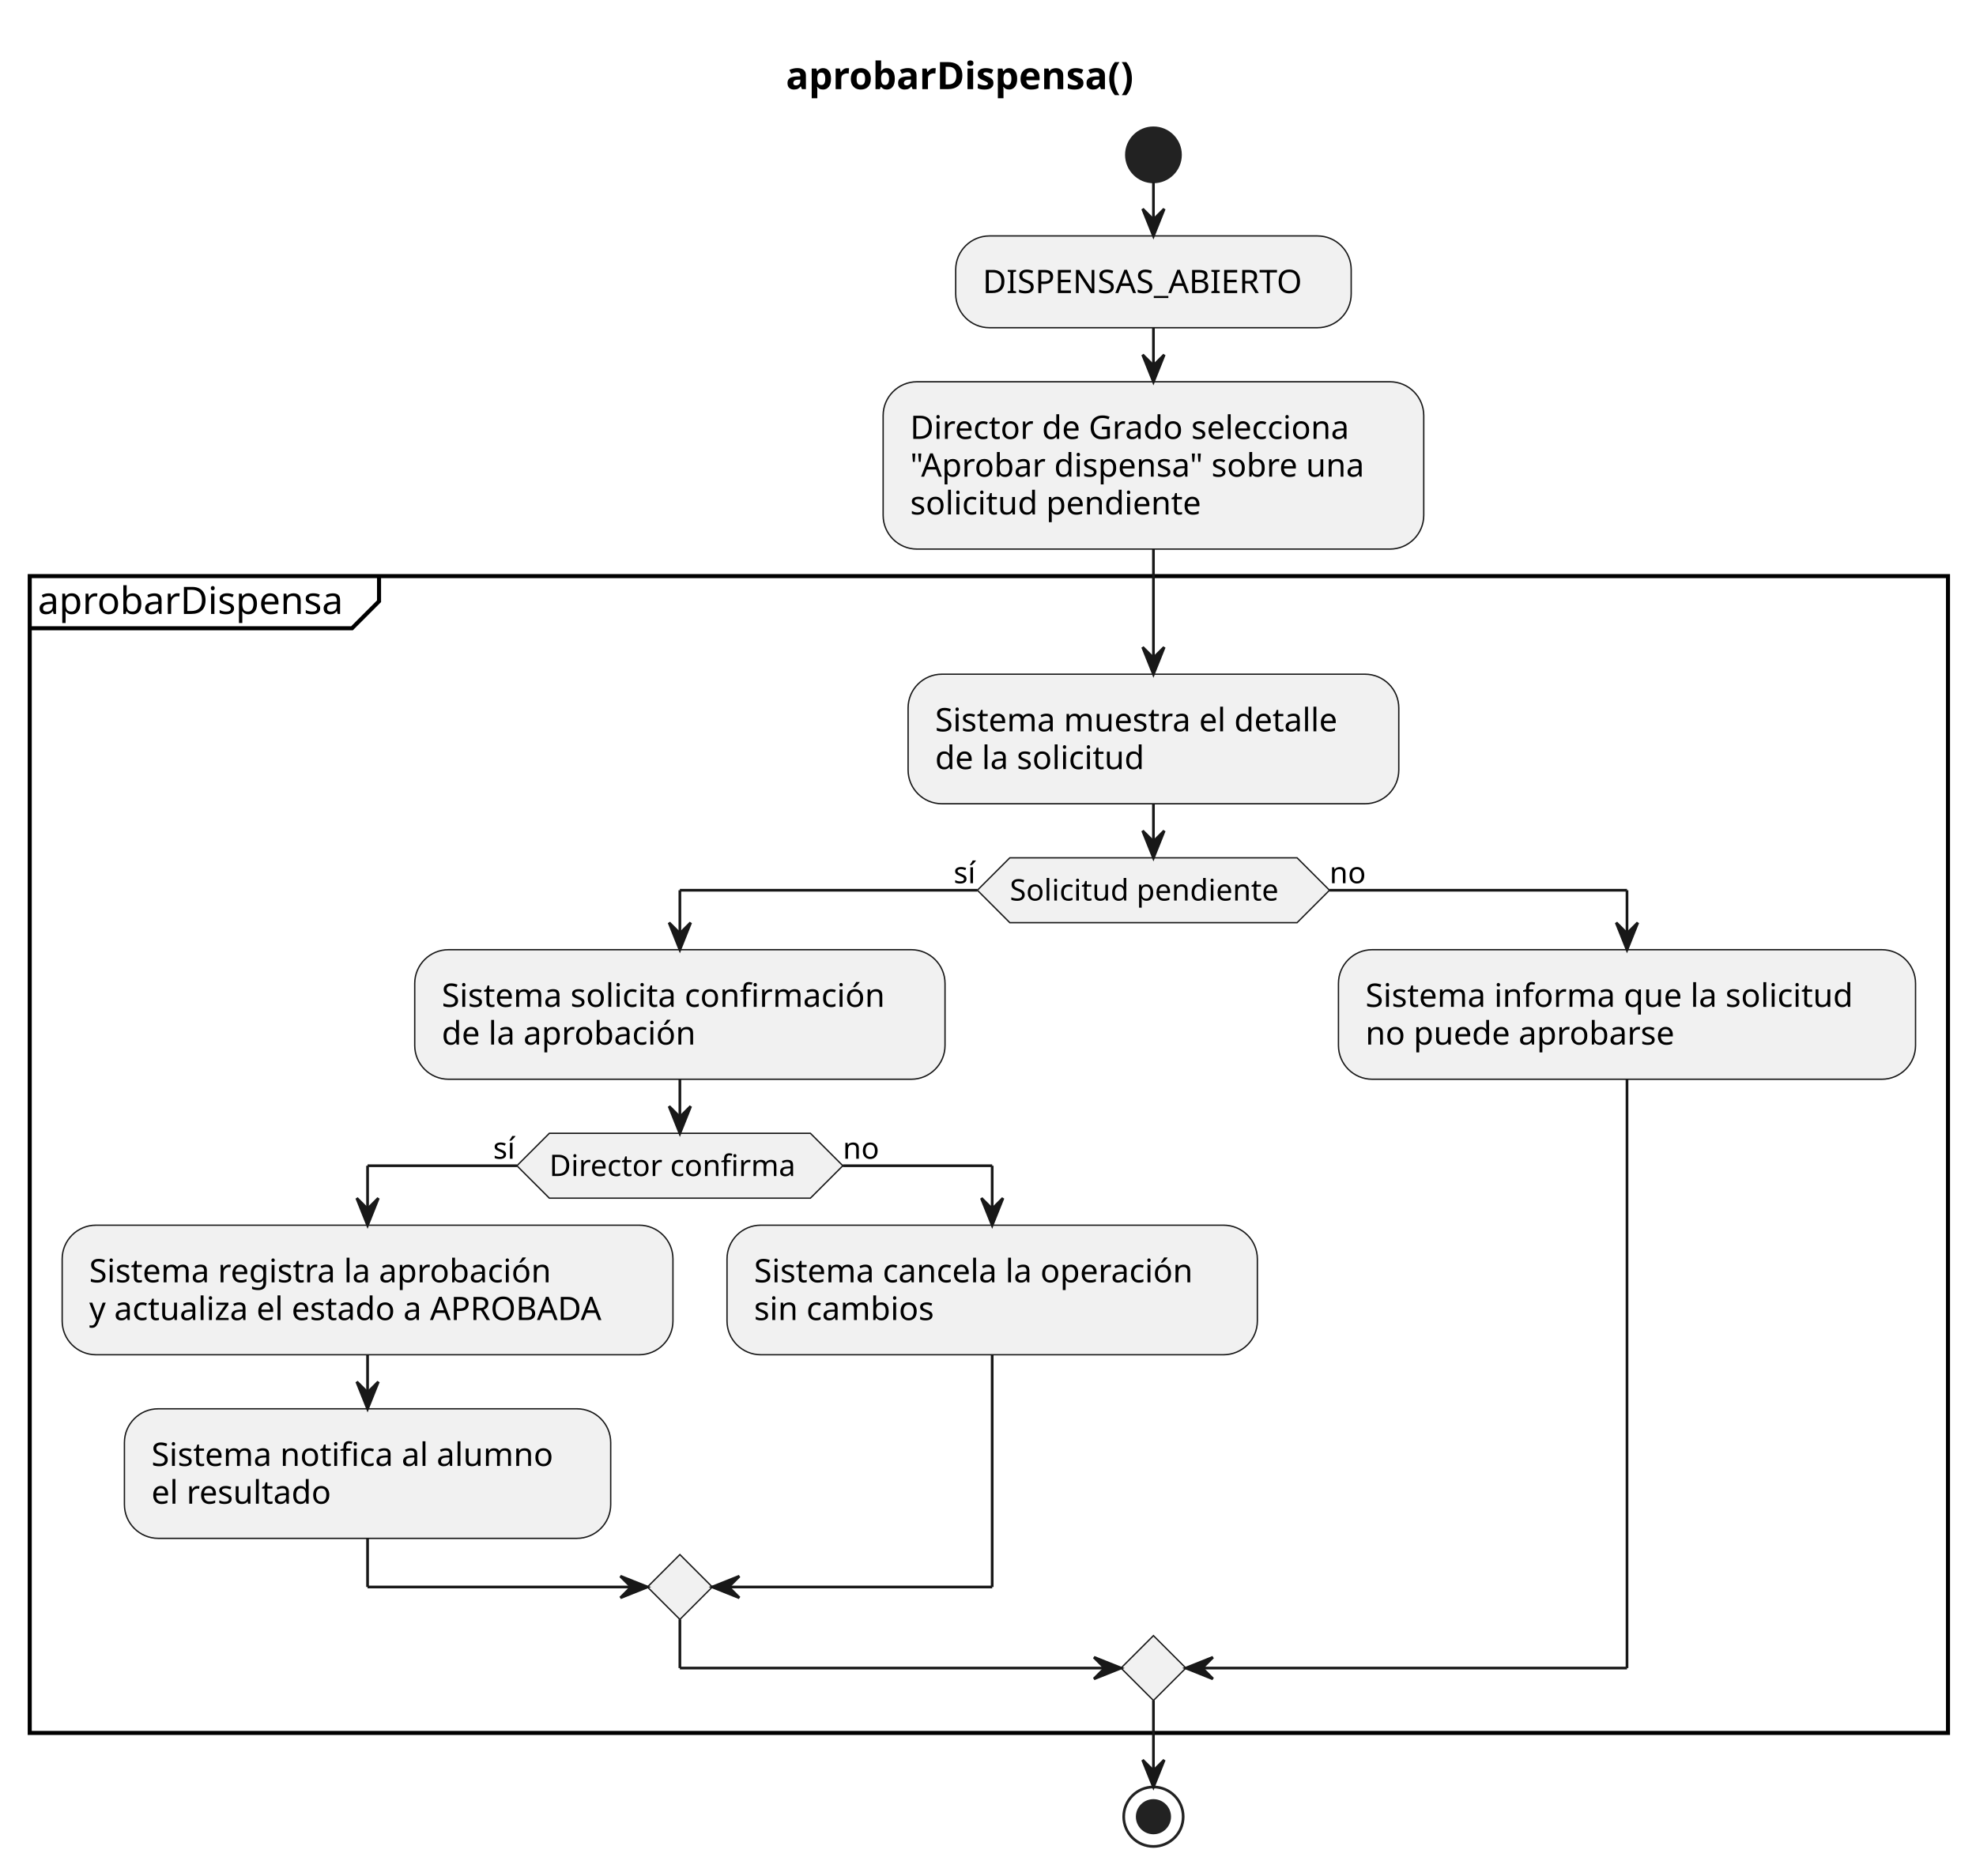
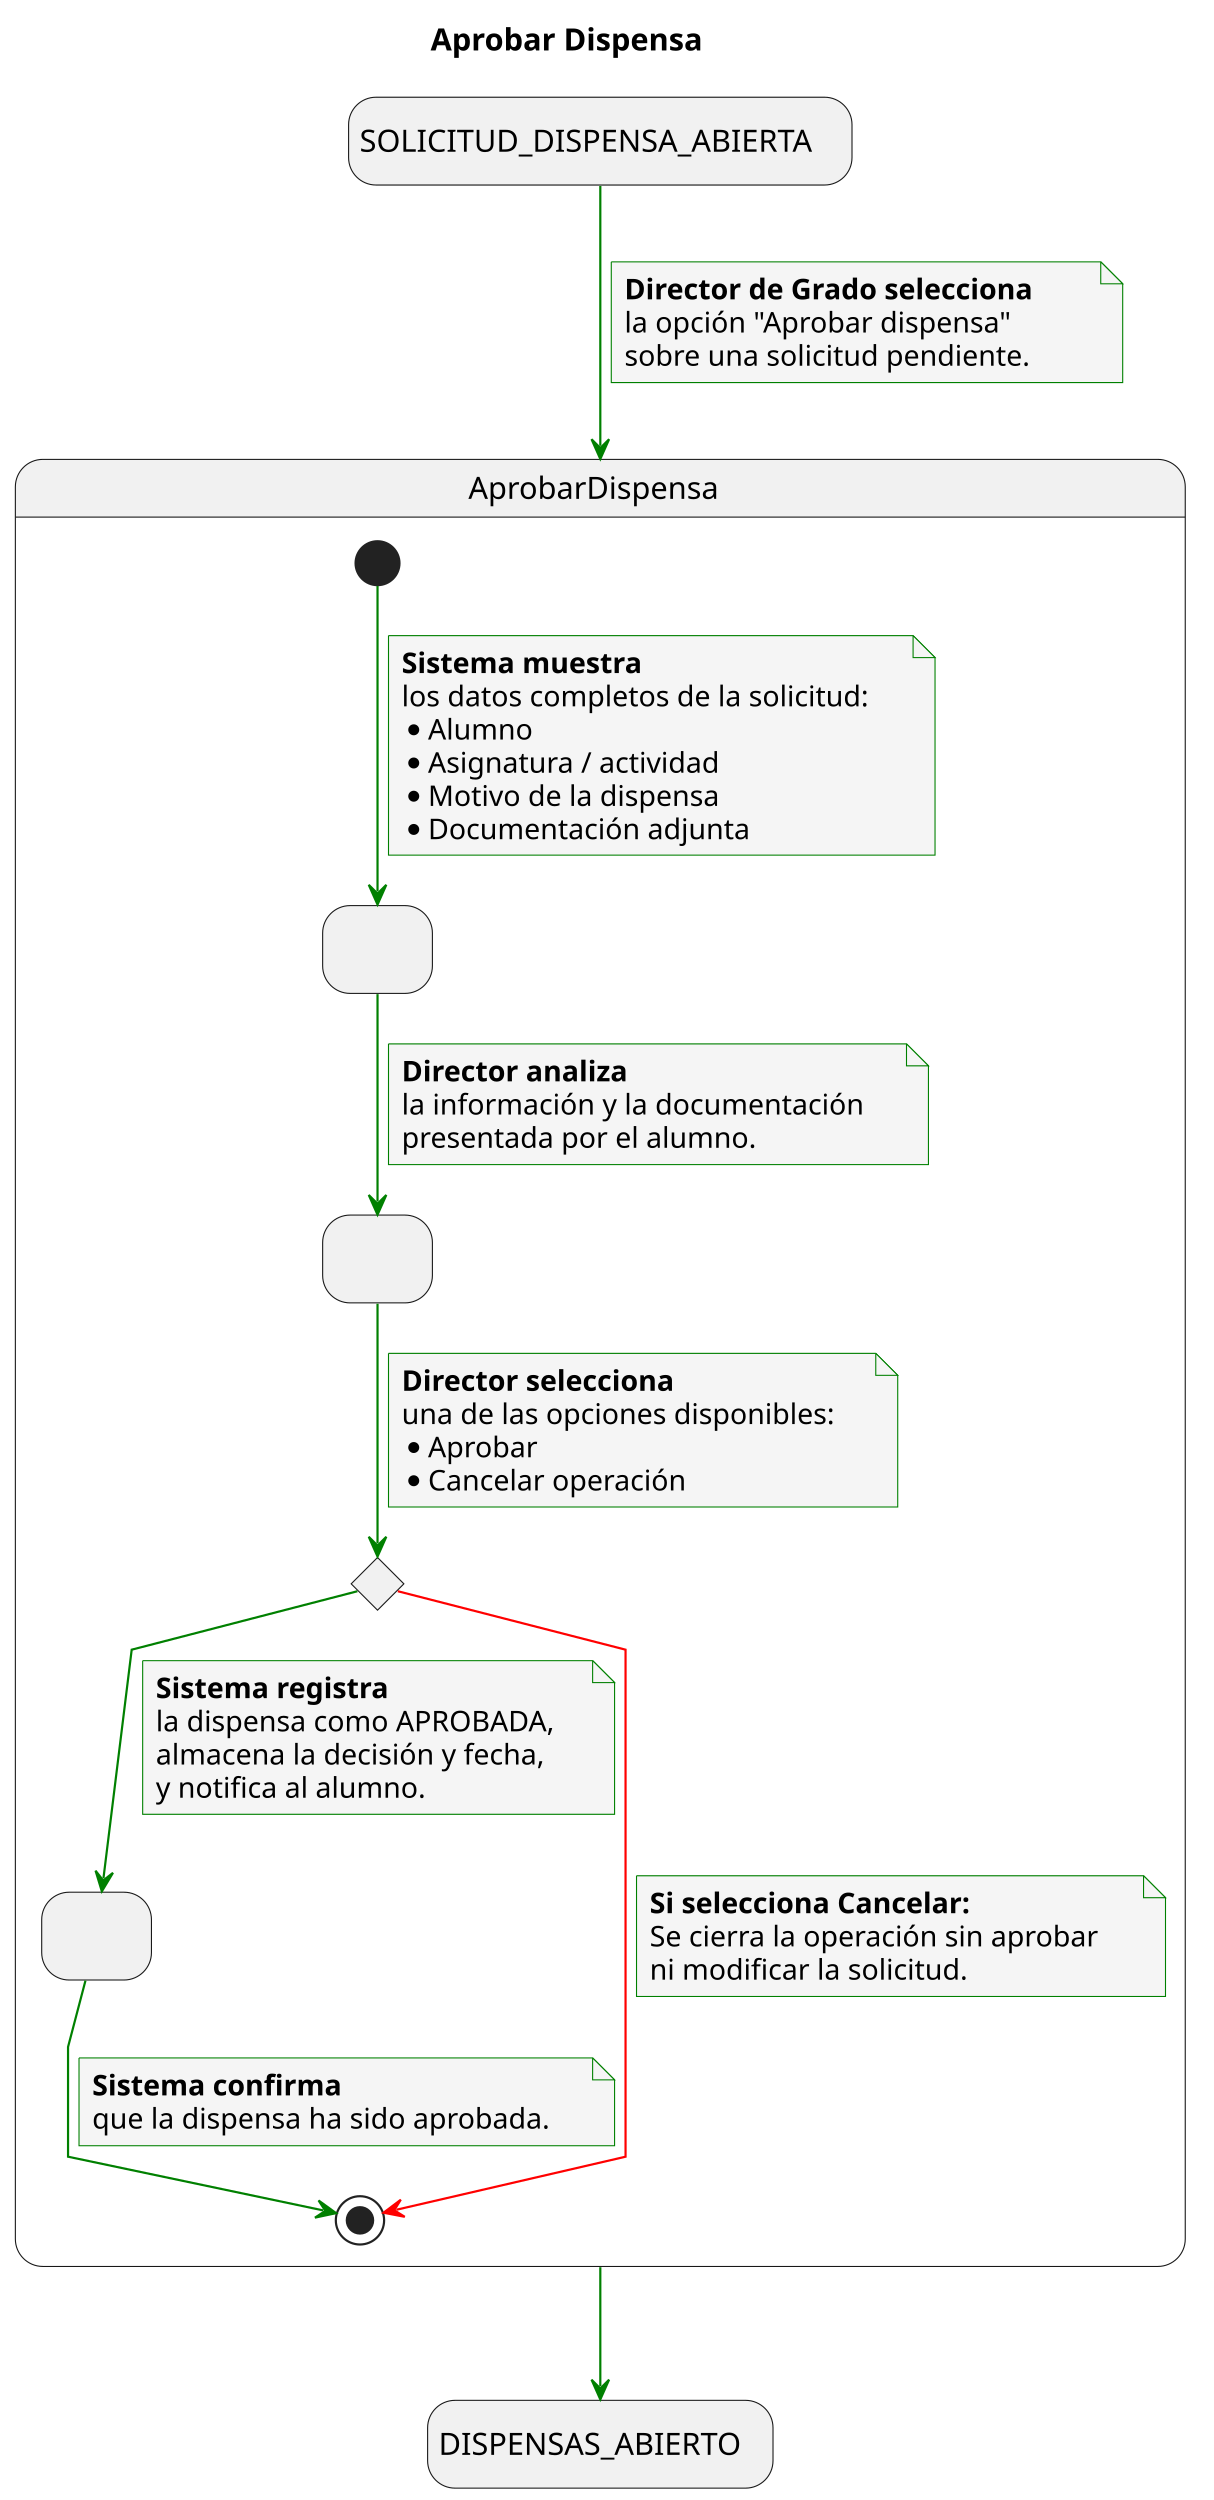
- <svg xmlns="http://www.w3.org/2000/svg" contentStyleType="text/css" data-diagram-type="ACTIVITY" height="694px" preserveAspectRatio="none" style="width:731px;height:694px;background:#FFFFFF;" version="1.1" viewBox="0 0 731 694" width="731px" zoomAndPan="magnify">
+ <svg xmlns="http://www.w3.org/2000/svg" contentStyleType="text/css" data-diagram-type="STATE" height="1139px" preserveAspectRatio="none" style="width:553px;height:1139px;background:#FFFFFF;" version="1.1" viewBox="0 0 553 1139" width="553px" zoomAndPan="magnify">
  <defs />
  <g>
    <g class="title" data-source-line="1">
-       <text fill="#000000" font-family="sans-serif" font-size="14" font-weight="bold" lengthAdjust="spacing" textLength="147.178" x="290.729" y="32.995">aprobarDispensa()</text>
+       <text fill="#000000" font-family="sans-serif" font-size="14" font-weight="bold" lengthAdjust="spacing" textLength="140.643" x="196.179" y="22.995">Aprobar Dispensa</text>
    </g>
-     <ellipse cx="426.703" cy="57.297" fill="#222222" rx="10" ry="10" style="stroke:#222222;stroke-width:1;" />
-     <rect fill="#F1F1F1" height="33.969" rx="12.5" ry="12.5" style="stroke:#181818;stroke-width:0.5;" width="146.31" x="353.547" y="87.297" />
-     <text fill="#000000" font-family="sans-serif" font-size="12" lengthAdjust="spacing" textLength="126.311" x="363.547" y="108.436">DISPENSAS_ABIERTO</text>
-     <rect fill="#F1F1F1" height="61.906" rx="12.5" ry="12.5" style="stroke:#181818;stroke-width:0.5;" width="199.994" x="326.706" y="141.266" />
-     <text fill="#000000" font-family="sans-serif" font-size="12" lengthAdjust="spacing" textLength="174.639" x="336.706" y="162.404">Director de Grado selecciona</text>
-     <text fill="#000000" font-family="sans-serif" font-size="12" lengthAdjust="spacing" textLength="179.994" x="336.706" y="176.373">"Aprobar dispensa" sobre una</text>
-     <text fill="#000000" font-family="sans-serif" font-size="12" lengthAdjust="spacing" textLength="114.568" x="336.706" y="190.342">solicitud pendiente</text>
-     <rect fill="none" height="428.047" style="stroke:#000000;stroke-width:1.5;" width="709.637" x="11" y="213.172" />
-     <path d="M140.219,213.172 L140.219,222.469 L130.219,232.469 L11,232.469" fill="none" style="stroke:#000000;stroke-width:1.5;" />
-     <text fill="#000000" font-family="sans-serif" font-size="14" lengthAdjust="spacing" textLength="119.219" x="14" y="227.167">aprobarDispensa</text>
-     <rect fill="#F1F1F1" height="47.938" rx="12.5" ry="12.5" style="stroke:#181818;stroke-width:0.5;" width="181.525" x="335.94" y="249.469" />
-     <text fill="#000000" font-family="sans-serif" font-size="12" lengthAdjust="spacing" textLength="161.525" x="345.94" y="270.607">Sistema muestra el detalle</text>
-     <text fill="#000000" font-family="sans-serif" font-size="12" lengthAdjust="spacing" textLength="83.438" x="345.94" y="284.576">de la solicitud</text>
-     <polygon fill="#F1F1F1" points="373.566,317.406,479.839,317.406,491.839,329.406,479.839,341.406,373.566,341.406,361.566,329.406,373.566,317.406" style="stroke:#181818;stroke-width:0.5;" />
-     <text fill="#000000" font-family="sans-serif" font-size="11" lengthAdjust="spacing" textLength="106.272" x="373.566" y="333.214">Solicitud pendiente</text>
-     <text fill="#000000" font-family="sans-serif" font-size="11" lengthAdjust="spacing" textLength="8.787" x="352.779" y="326.812">sí</text>
-     <text fill="#000000" font-family="sans-serif" font-size="11" lengthAdjust="spacing" textLength="13.702" x="491.839" y="326.812">no</text>
-     <rect fill="#F1F1F1" height="47.938" rx="12.5" ry="12.5" style="stroke:#181818;stroke-width:0.5;" width="196.174" x="153.426" y="351.406" />
-     <text fill="#000000" font-family="sans-serif" font-size="12" lengthAdjust="spacing" textLength="176.174" x="163.426" y="372.545">Sistema solicita confirmación</text>
-     <text fill="#000000" font-family="sans-serif" font-size="12" lengthAdjust="spacing" textLength="100.412" x="163.426" y="386.514">de la aprobación</text>
-     <polygon fill="#F1F1F1" points="203.221,419.344,299.804,419.344,311.804,431.344,299.804,443.344,203.221,443.344,191.221,431.344,203.221,419.344" style="stroke:#181818;stroke-width:0.5;" />
-     <text fill="#000000" font-family="sans-serif" font-size="11" lengthAdjust="spacing" textLength="96.583" x="203.221" y="435.152">Director confirma</text>
-     <text fill="#000000" font-family="sans-serif" font-size="11" lengthAdjust="spacing" textLength="8.787" x="182.434" y="428.75">sí</text>
-     <text fill="#000000" font-family="sans-serif" font-size="11" lengthAdjust="spacing" textLength="13.702" x="311.804" y="428.75">no</text>
-     <rect fill="#F1F1F1" height="47.938" rx="12.5" ry="12.5" style="stroke:#181818;stroke-width:0.5;" width="225.951" x="23" y="453.344" />
-     <text fill="#000000" font-family="sans-serif" font-size="12" lengthAdjust="spacing" textLength="184.072" x="33" y="474.482">Sistema registra la aprobación</text>
-     <text fill="#000000" font-family="sans-serif" font-size="12" lengthAdjust="spacing" textLength="205.951" x="33" y="488.451">y actualiza el estado a APROBADA</text>
-     <rect fill="#F1F1F1" height="47.938" rx="12.5" ry="12.5" style="stroke:#181818;stroke-width:0.5;" width="179.891" x="46.03" y="521.281" />
-     <text fill="#000000" font-family="sans-serif" font-size="12" lengthAdjust="spacing" textLength="159.891" x="56.03" y="542.42">Sistema notifica al alumno</text>
-     <text fill="#000000" font-family="sans-serif" font-size="12" lengthAdjust="spacing" textLength="71.057" x="56.03" y="556.389">el resultado</text>
-     <rect fill="#F1F1F1" height="47.938" rx="12.5" ry="12.5" style="stroke:#181818;stroke-width:0.5;" width="196.197" x="268.951" y="453.344" />
-     <text fill="#000000" font-family="sans-serif" font-size="12" lengthAdjust="spacing" textLength="176.197" x="278.951" y="474.482">Sistema cancela la operación</text>
-     <text fill="#000000" font-family="sans-serif" font-size="12" lengthAdjust="spacing" textLength="71.191" x="278.951" y="488.451">sin cambios</text>
-     <polygon fill="#F1F1F1" points="251.513,575.219,263.513,587.219,251.513,599.219,239.513,587.219,251.513,575.219" style="stroke:#181818;stroke-width:0.5;" />
-     <rect fill="#F1F1F1" height="47.938" rx="12.5" ry="12.5" style="stroke:#181818;stroke-width:0.5;" width="213.488" x="495.148" y="351.406" />
-     <text fill="#000000" font-family="sans-serif" font-size="12" lengthAdjust="spacing" textLength="193.488" x="505.148" y="372.545">Sistema informa que la solicitud</text>
-     <text fill="#000000" font-family="sans-serif" font-size="12" lengthAdjust="spacing" textLength="120.967" x="505.148" y="386.514">no puede aprobarse</text>
-     <polygon fill="#F1F1F1" points="426.703,605.219,438.703,617.219,426.703,629.219,414.703,617.219,426.703,605.219" style="stroke:#181818;stroke-width:0.5;" />
-     <ellipse cx="426.703" cy="672.219" fill="none" rx="11" ry="11" style="stroke:#222222;stroke-width:1;" />
-     <ellipse cx="426.703" cy="672.219" fill="#222222" rx="6" ry="6" style="stroke:#222222;stroke-width:1;" />
-     <line style="stroke:#181818;stroke-width:1;" x1="426.703" x2="426.703" y1="67.297" y2="87.297" />
-     <polygon fill="#181818" points="422.703,77.297,426.703,87.297,430.703,77.297,426.703,81.297" style="stroke:#181818;stroke-width:1;" />
-     <line style="stroke:#181818;stroke-width:1;" x1="426.703" x2="426.703" y1="121.266" y2="141.266" />
-     <polygon fill="#181818" points="422.703,131.266,426.703,141.266,430.703,131.266,426.703,135.266" style="stroke:#181818;stroke-width:1;" />
-     <line style="stroke:#181818;stroke-width:1;" x1="135.976" x2="135.976" y1="501.281" y2="521.281" />
-     <polygon fill="#181818" points="131.976,511.281,135.976,521.281,139.976,511.281,135.976,515.281" style="stroke:#181818;stroke-width:1;" />
-     <line style="stroke:#181818;stroke-width:1;" x1="191.221" x2="135.976" y1="431.344" y2="431.344" />
-     <line style="stroke:#181818;stroke-width:1;" x1="135.976" x2="135.976" y1="431.344" y2="453.344" />
-     <polygon fill="#181818" points="131.976,443.344,135.976,453.344,139.976,443.344,135.976,447.344" style="stroke:#181818;stroke-width:1;" />
-     <line style="stroke:#181818;stroke-width:1;" x1="311.804" x2="367.05" y1="431.344" y2="431.344" />
-     <line style="stroke:#181818;stroke-width:1;" x1="367.05" x2="367.05" y1="431.344" y2="453.344" />
-     <polygon fill="#181818" points="363.05,443.344,367.05,453.344,371.05,443.344,367.05,447.344" style="stroke:#181818;stroke-width:1;" />
-     <line style="stroke:#181818;stroke-width:1;" x1="135.976" x2="135.976" y1="569.219" y2="587.219" />
-     <line style="stroke:#181818;stroke-width:1;" x1="135.976" x2="239.513" y1="587.219" y2="587.219" />
-     <polygon fill="#181818" points="229.513,583.219,239.513,587.219,229.513,591.219,233.513,587.219" style="stroke:#181818;stroke-width:1;" />
-     <line style="stroke:#181818;stroke-width:1;" x1="367.05" x2="367.05" y1="501.281" y2="587.219" />
-     <line style="stroke:#181818;stroke-width:1;" x1="367.05" x2="263.513" y1="587.219" y2="587.219" />
-     <polygon fill="#181818" points="273.513,583.219,263.513,587.219,273.513,591.219,269.513,587.219" style="stroke:#181818;stroke-width:1;" />
-     <line style="stroke:#181818;stroke-width:1;" x1="251.513" x2="251.513" y1="399.344" y2="419.344" />
-     <polygon fill="#181818" points="247.513,409.344,251.513,419.344,255.513,409.344,251.513,413.344" style="stroke:#181818;stroke-width:1;" />
-     <line style="stroke:#181818;stroke-width:1;" x1="361.566" x2="251.513" y1="329.406" y2="329.406" />
-     <line style="stroke:#181818;stroke-width:1;" x1="251.513" x2="251.513" y1="329.406" y2="351.406" />
-     <polygon fill="#181818" points="247.513,341.406,251.513,351.406,255.513,341.406,251.513,345.406" style="stroke:#181818;stroke-width:1;" />
-     <line style="stroke:#181818;stroke-width:1;" x1="491.839" x2="601.893" y1="329.406" y2="329.406" />
-     <line style="stroke:#181818;stroke-width:1;" x1="601.893" x2="601.893" y1="329.406" y2="351.406" />
-     <polygon fill="#181818" points="597.893,341.406,601.893,351.406,605.893,341.406,601.893,345.406" style="stroke:#181818;stroke-width:1;" />
-     <line style="stroke:#181818;stroke-width:1;" x1="251.513" x2="251.513" y1="599.219" y2="617.219" />
-     <line style="stroke:#181818;stroke-width:1;" x1="251.513" x2="414.703" y1="617.219" y2="617.219" />
-     <polygon fill="#181818" points="404.703,613.219,414.703,617.219,404.703,621.219,408.703,617.219" style="stroke:#181818;stroke-width:1;" />
-     <line style="stroke:#181818;stroke-width:1;" x1="601.893" x2="601.893" y1="399.344" y2="617.219" />
-     <line style="stroke:#181818;stroke-width:1;" x1="601.893" x2="438.703" y1="617.219" y2="617.219" />
-     <polygon fill="#181818" points="448.703,613.219,438.703,617.219,448.703,621.219,444.703,617.219" style="stroke:#181818;stroke-width:1;" />
-     <line style="stroke:#181818;stroke-width:1;" x1="426.703" x2="426.703" y1="297.406" y2="317.406" />
-     <polygon fill="#181818" points="422.703,307.406,426.703,317.406,430.703,307.406,426.703,311.406" style="stroke:#181818;stroke-width:1;" />
-     <line style="stroke:#181818;stroke-width:1;" x1="426.703" x2="426.703" y1="203.172" y2="249.469" />
-     <polygon fill="#181818" points="422.703,239.469,426.703,249.469,430.703,239.469,426.703,243.469" style="stroke:#181818;stroke-width:1;" />
-     <line style="stroke:#181818;stroke-width:1;" x1="426.703" x2="426.703" y1="629.219" y2="661.219" />
-     <polygon fill="#181818" points="422.703,651.219,426.703,661.219,430.703,651.219,426.703,655.219" style="stroke:#181818;stroke-width:1;" />
+     <rect fill="#F1F1F1" height="40" rx="12.5" ry="12.5" style="stroke:#181818;stroke-width:0.5;" width="229.352" x="158.82" y="44.297" />
+     <text fill="#000000" font-family="sans-serif" font-size="14" lengthAdjust="spacing" textLength="219.352" x="163.82" y="69.144">SOLICITUD_DISPENSA_ABIERTA</text>
+     <rect fill="#F1F1F1" height="40" rx="12.5" ry="12.5" style="stroke:#181818;stroke-width:0.5;" width="157.362" x="194.82" y="1093.597" />
+     <text fill="#000000" font-family="sans-serif" font-size="14" lengthAdjust="spacing" textLength="147.362" x="199.82" y="1118.444">DISPENSAS_ABIERTO</text>
+     <path d="M19.5,209.297 L527.5,209.297 A12.5,12.5 0 0 1 540,221.797 L540,235.594 L7,235.594 L7,221.797 A12.5,12.5 0 0 1 19.5,209.297" fill="#F1F1F1" />
+     <rect fill="none" height="823.297" rx="12.5" ry="12.5" style="stroke:#181818;stroke-width:0.5;" width="533" x="7" y="209.297" />
+     <line style="stroke:#181818;stroke-width:0.5;" x1="7" x2="540" y1="235.594" y2="235.594" />
+     <text fill="#000000" font-family="sans-serif" font-size="14" lengthAdjust="spacing" textLength="120.217" x="213.392" y="227.292">AprobarDispensa</text>
+     <rect fill="#F1F1F1" height="40" rx="12.5" ry="12.5" style="stroke:#181818;stroke-width:0.5;" width="50" x="147" y="412.594" />
+     <text fill="#000000" font-family="sans-serif" font-size="14" lengthAdjust="spacing" textLength="4.45" x="169.775" y="437.44"> </text>
+     <rect fill="#F1F1F1" height="40" rx="12.5" ry="12.5" style="stroke:#181818;stroke-width:0.5;" width="50" x="147" y="553.594" />
+     <text fill="#000000" font-family="sans-serif" font-size="14" lengthAdjust="spacing" textLength="4.45" x="169.775" y="578.44"> </text>
+     <g class="entity" data-entity="FinalizarOpciones" data-uid="ent0007" id="entity_FinalizarOpciones">
+       <polygon fill="#F1F1F1" points="172,709.594,184,721.594,172,733.594,160,721.594,172,709.594" style="stroke:#181818;stroke-width:0.5;" />
+     </g>
+     <rect fill="#F1F1F1" height="40" rx="12.5" ry="12.5" style="stroke:#181818;stroke-width:0.5;" width="50" x="19" y="862.094" />
+     <text fill="#000000" font-family="sans-serif" font-size="14" lengthAdjust="spacing" textLength="4.45" x="41.775" y="886.94"> </text>
+     <ellipse cx="172" cy="256.594" fill="#222222" rx="10" ry="10" style="stroke:#222222;stroke-width:1;" />
+     <ellipse cx="164" cy="1011.594" fill="none" rx="11" ry="11" style="stroke:#222222;stroke-width:1;" />
+     <ellipse cx="164" cy="1011.594" fill="#222222" rx="6" ry="6" style="stroke:#222222;stroke-width:1;" />
+     <g class="link" data-entity-1=".start.AprobarDispensa" data-entity-2="RevisarSolicitud" data-link-type="dependency" data-source-line="28" data-uid="lnk4" id="link_.start.AprobarDispensa_RevisarSolicitud">
+       <path d="M172,266.944 C172,294.334 172,368.764 172,406.124" fill="none" id="*start*AprobarDispensa-to-RevisarSolicitud" style="stroke:#008000;stroke-width:1;" />
+       <polygon fill="#008000" points="172,412.124,176,403.124,172,407.124,168,403.124,172,412.124" style="stroke:#008000;stroke-width:1;" />
+       <path d="M177,289.594 L177,389.594 L426,389.594 L426,299.594 L416,289.594 L177,289.594" fill="#F5F5F5" style="stroke:#008000;stroke-width:0.5;" />
+       <path d="M416,289.594 L416,299.594 L426,299.594 L416,289.594" fill="#F5F5F5" style="stroke:#008000;stroke-width:0.5;" />
+       <text fill="#000000" font-family="sans-serif" font-size="13" font-weight="bold" lengthAdjust="spacing" textLength="124.186" x="183" y="306.661">Sistema muestra</text>
+       <text fill="#000000" font-family="sans-serif" font-size="13" lengthAdjust="spacing" textLength="228.998" x="183" y="321.793">los datos completos de la solicitud:</text>
+       <ellipse cx="188.5" cy="332.492" fill="#000000" rx="2.5" ry="2.5" />
+       <text fill="#000000" font-family="sans-serif" font-size="13" lengthAdjust="spacing" textLength="49.601" x="195" y="336.926">Alumno</text>
+       <ellipse cx="188.5" cy="347.625" fill="#000000" rx="2.5" ry="2.5" />
+       <text fill="#000000" font-family="sans-serif" font-size="13" lengthAdjust="spacing" textLength="142.625" x="195" y="352.059">Asignatura / actividad</text>
+       <ellipse cx="188.5" cy="362.758" fill="#000000" rx="2.5" ry="2.5" />
+       <text fill="#000000" font-family="sans-serif" font-size="13" lengthAdjust="spacing" textLength="141.616" x="195" y="367.192">Motivo de la dispensa</text>
+       <ellipse cx="188.5" cy="377.891" fill="#000000" rx="2.5" ry="2.5" />
+       <text fill="#000000" font-family="sans-serif" font-size="13" lengthAdjust="spacing" textLength="155.772" x="195" y="382.325">Documentación adjunta</text>
+     </g>
+     <g class="link" data-entity-1="RevisarSolicitud" data-entity-2="EvaluarCriterios" data-link-type="dependency" data-source-line="39" data-uid="lnk5" id="link_RevisarSolicitud_EvaluarCriterios">
+       <path d="M172,452.924 C172,479.474 172,520.964 172,547.434" fill="none" id="RevisarSolicitud-to-EvaluarCriterios" style="stroke:#008000;stroke-width:1;" />
+       <polygon fill="#008000" points="172,553.434,176,544.434,172,548.434,168,544.434,172,553.434" style="stroke:#008000;stroke-width:1;" />
+       <path d="M177,475.594 L177,530.594 L423,530.594 L423,485.594 L413,475.594 L177,475.594" fill="#F5F5F5" style="stroke:#008000;stroke-width:0.5;" />
+       <path d="M413,475.594 L413,485.594 L423,485.594 L413,475.594" fill="#F5F5F5" style="stroke:#008000;stroke-width:0.5;" />
+       <text fill="#000000" font-family="sans-serif" font-size="13" font-weight="bold" lengthAdjust="spacing" textLength="116.314" x="183" y="492.661">Director analiza</text>
+       <text fill="#000000" font-family="sans-serif" font-size="13" lengthAdjust="spacing" textLength="225.196" x="183" y="507.793">la información y la documentación</text>
+       <text fill="#000000" font-family="sans-serif" font-size="13" lengthAdjust="spacing" textLength="172.25" x="183" y="522.926">presentada por el alumno.</text>
+     </g>
+     <g class="link" data-entity-1="EvaluarCriterios" data-entity-2="FinalizarOpciones" data-link-type="dependency" data-source-line="47" data-uid="lnk6" id="link_EvaluarCriterios_FinalizarOpciones">
+       <path d="M172,593.984 C172,624.854 172,678.234 172,703.154" fill="none" id="EvaluarCriterios-to-FinalizarOpciones" style="stroke:#008000;stroke-width:1;" />
+       <polygon fill="#008000" points="172,709.154,176,700.154,172,704.154,168,700.154,172,709.154" style="stroke:#008000;stroke-width:1;" />
+       <path d="M177,616.594 L177,686.594 L409,686.594 L409,626.594 L399,616.594 L177,616.594" fill="#F5F5F5" style="stroke:#008000;stroke-width:0.5;" />
+       <path d="M399,616.594 L399,626.594 L409,626.594 L399,616.594" fill="#F5F5F5" style="stroke:#008000;stroke-width:0.5;" />
+       <text fill="#000000" font-family="sans-serif" font-size="13" font-weight="bold" lengthAdjust="spacing" textLength="140.918" x="183" y="633.661">Director selecciona</text>
+       <text fill="#000000" font-family="sans-serif" font-size="13" lengthAdjust="spacing" textLength="211.212" x="183" y="648.793">una de las opciones disponibles:</text>
+       <ellipse cx="188.5" cy="659.492" fill="#000000" rx="2.5" ry="2.5" />
+       <text fill="#000000" font-family="sans-serif" font-size="13" lengthAdjust="spacing" textLength="52.006" x="195" y="663.926">Aprobar</text>
+       <ellipse cx="188.5" cy="674.625" fill="#000000" rx="2.5" ry="2.5" />
+       <text fill="#000000" font-family="sans-serif" font-size="13" lengthAdjust="spacing" textLength="125.95" x="195" y="679.059">Cancelar operación</text>
+     </g>
+     <g class="link" data-entity-1="FinalizarOpciones" data-entity-2=".end.AprobarDispensa" data-link-type="dependency" data-source-line="56" data-uid="lnk8" id="link_FinalizarOpciones_.end.AprobarDispensa">
+       <path d="M181.25,724.964 C208.23,731.894 285,751.594 285,751.594 C285,751.594 285,982.594 285,982.594 C285,982.594 210.195,999.899 180.585,1006.76" fill="none" id="FinalizarOpciones-to-*end*AprobarDispensa" style="stroke:#FF0000;stroke-width:1;" />
+       <polygon fill="#FF0000" points="174.74,1008.114,184.411,1009.979,179.611,1006.985,182.605,1002.186,174.74,1008.114" style="stroke:#FF0000;stroke-width:1;" />
+       <path d="M290,854.594 L290,909.594 L531,909.594 L531,864.594 L521,854.594 L290,854.594" fill="#F5F5F5" style="stroke:#008000;stroke-width:0.5;" />
+       <path d="M521,854.594 L521,864.594 L531,864.594 L521,854.594" fill="#F5F5F5" style="stroke:#008000;stroke-width:0.5;" />
+       <text fill="#000000" font-family="sans-serif" font-size="13" font-weight="bold" lengthAdjust="spacing" textLength="168.454" x="296" y="871.661">Si selecciona Cancelar:</text>
+       <text fill="#000000" font-family="sans-serif" font-size="13" lengthAdjust="spacing" textLength="220.073" x="296" y="886.793">Se cierra la operación sin aprobar</text>
+       <text fill="#000000" font-family="sans-serif" font-size="13" lengthAdjust="spacing" textLength="155.384" x="296" y="901.926">ni modificar la solicitud.</text>
+     </g>
+     <g class="link" data-entity-1="FinalizarOpciones" data-entity-2="RegistrarAprobacion" data-link-type="dependency" data-source-line="64" data-uid="lnk9" id="link_FinalizarOpciones_RegistrarAprobacion">
+       <path d="M162.83,724.964 C136.09,731.894 60,751.594 60,751.594 C60,751.594 51.595,819.629 47.135,855.749" fill="none" id="FinalizarOpciones-to-RegistrarAprobacion" style="stroke:#008000;stroke-width:1;" />
+       <polygon fill="#008000" points="46.4,861.704,51.473,853.262,47.013,856.741,43.533,852.281,46.4,861.704" style="stroke:#008000;stroke-width:1;" />
+       <path d="M65,756.594 L65,826.594 L280,826.594 L280,766.594 L270,756.594 L65,756.594" fill="#F5F5F5" style="stroke:#008000;stroke-width:0.5;" />
+       <path d="M270,756.594 L270,766.594 L280,766.594 L270,756.594" fill="#F5F5F5" style="stroke:#008000;stroke-width:0.5;" />
+       <text fill="#000000" font-family="sans-serif" font-size="13" font-weight="bold" lengthAdjust="spacing" textLength="121.558" x="71" y="773.661">Sistema registra</text>
+       <text fill="#000000" font-family="sans-serif" font-size="13" lengthAdjust="spacing" textLength="194.403" x="71" y="788.793">la dispensa como APROBADA,</text>
+       <text fill="#000000" font-family="sans-serif" font-size="13" lengthAdjust="spacing" textLength="193.007" x="71" y="803.926">almacena la decisión y fecha,</text>
+       <text fill="#000000" font-family="sans-serif" font-size="13" lengthAdjust="spacing" textLength="132.679" x="71" y="819.059">y notifica al alumno.</text>
+     </g>
+     <g class="link" data-entity-1="RegistrarAprobacion" data-entity-2=".end.AprobarDispensa" data-link-type="dependency" data-source-line="74" data-uid="lnk10" id="link_RegistrarAprobacion_.end.AprobarDispensa">
+       <path d="M38.94,902.374 C35.29,916.274 31,932.594 31,932.594 C31,932.594 31,982.594 31,982.594 C31,982.594 115.479,1000.377 147.249,1007.067" fill="none" id="RegistrarAprobacion-to-*end*AprobarDispensa" style="stroke:#008000;stroke-width:1;" />
+       <polygon fill="#008000" points="153.12,1008.304,145.137,1002.535,148.227,1007.274,143.489,1010.363,153.12,1008.304" style="stroke:#008000;stroke-width:1;" />
+       <path d="M36,937.594 L36,977.594 L280,977.594 L280,947.594 L270,937.594 L36,937.594" fill="#F5F5F5" style="stroke:#008000;stroke-width:0.5;" />
+       <path d="M270,937.594 L270,947.594 L280,947.594 L270,937.594" fill="#F5F5F5" style="stroke:#008000;stroke-width:0.5;" />
+       <text fill="#000000" font-family="sans-serif" font-size="13" font-weight="bold" lengthAdjust="spacing" textLength="128.166" x="42" y="954.661">Sistema confirma</text>
+       <text fill="#000000" font-family="sans-serif" font-size="13" lengthAdjust="spacing" textLength="223.476" x="42" y="969.793">que la dispensa ha sido aprobada.</text>
+     </g>
+     <g class="link" data-entity-1="startState" data-entity-2="AprobarDispensa" data-link-type="dependency" data-source-line="15" data-uid="lnk2" id="link_startState_AprobarDispensa">
+       <path d="M273.5,84.717 C273.5,109.157 273.5,148.627 273.5,203.117" fill="none" id="startState-to-AprobarDispensa" style="stroke:#008000;stroke-width:1;" />
+       <polygon fill="#008000" points="273.5,209.117,277.5,200.117,273.5,204.117,269.5,200.117,273.5,209.117" style="stroke:#008000;stroke-width:1;" />
+       <path d="M278.5,119.297 L278.5,174.297 L511.5,174.297 L511.5,129.297 L501.5,119.297 L278.5,119.297" fill="#F5F5F5" style="stroke:#008000;stroke-width:0.5;" />
+       <path d="M501.5,119.297 L501.5,129.297 L511.5,129.297 L501.5,119.297" fill="#F5F5F5" style="stroke:#008000;stroke-width:0.5;" />
+       <text fill="#000000" font-family="sans-serif" font-size="13" font-weight="bold" lengthAdjust="spacing" textLength="212.183" x="284.5" y="136.364">Director de Grado selecciona</text>
+       <text fill="#000000" font-family="sans-serif" font-size="13" lengthAdjust="spacing" textLength="188.963" x="284.5" y="151.497">la opción "Aprobar dispensa"</text>
+       <text fill="#000000" font-family="sans-serif" font-size="13" lengthAdjust="spacing" textLength="197.279" x="284.5" y="166.629">sobre una solicitud pendiente.</text>
+     </g>
+     <g class="link" data-entity-1="AprobarDispensa" data-entity-2="endState" data-link-type="dependency" data-source-line="81" data-uid="lnk11" id="link_AprobarDispensa_endState">
+       <path d="M273.5,1032.947 C273.5,1058.267 273.5,1073.157 273.5,1087.187" fill="none" id="AprobarDispensa-to-endState" style="stroke:#008000;stroke-width:1;" />
+       <polygon fill="#008000" points="273.5,1093.187,277.5,1084.187,273.5,1088.187,269.5,1084.187,273.5,1093.187" style="stroke:#008000;stroke-width:1;" />
+     </g>
  </g>
</svg>
